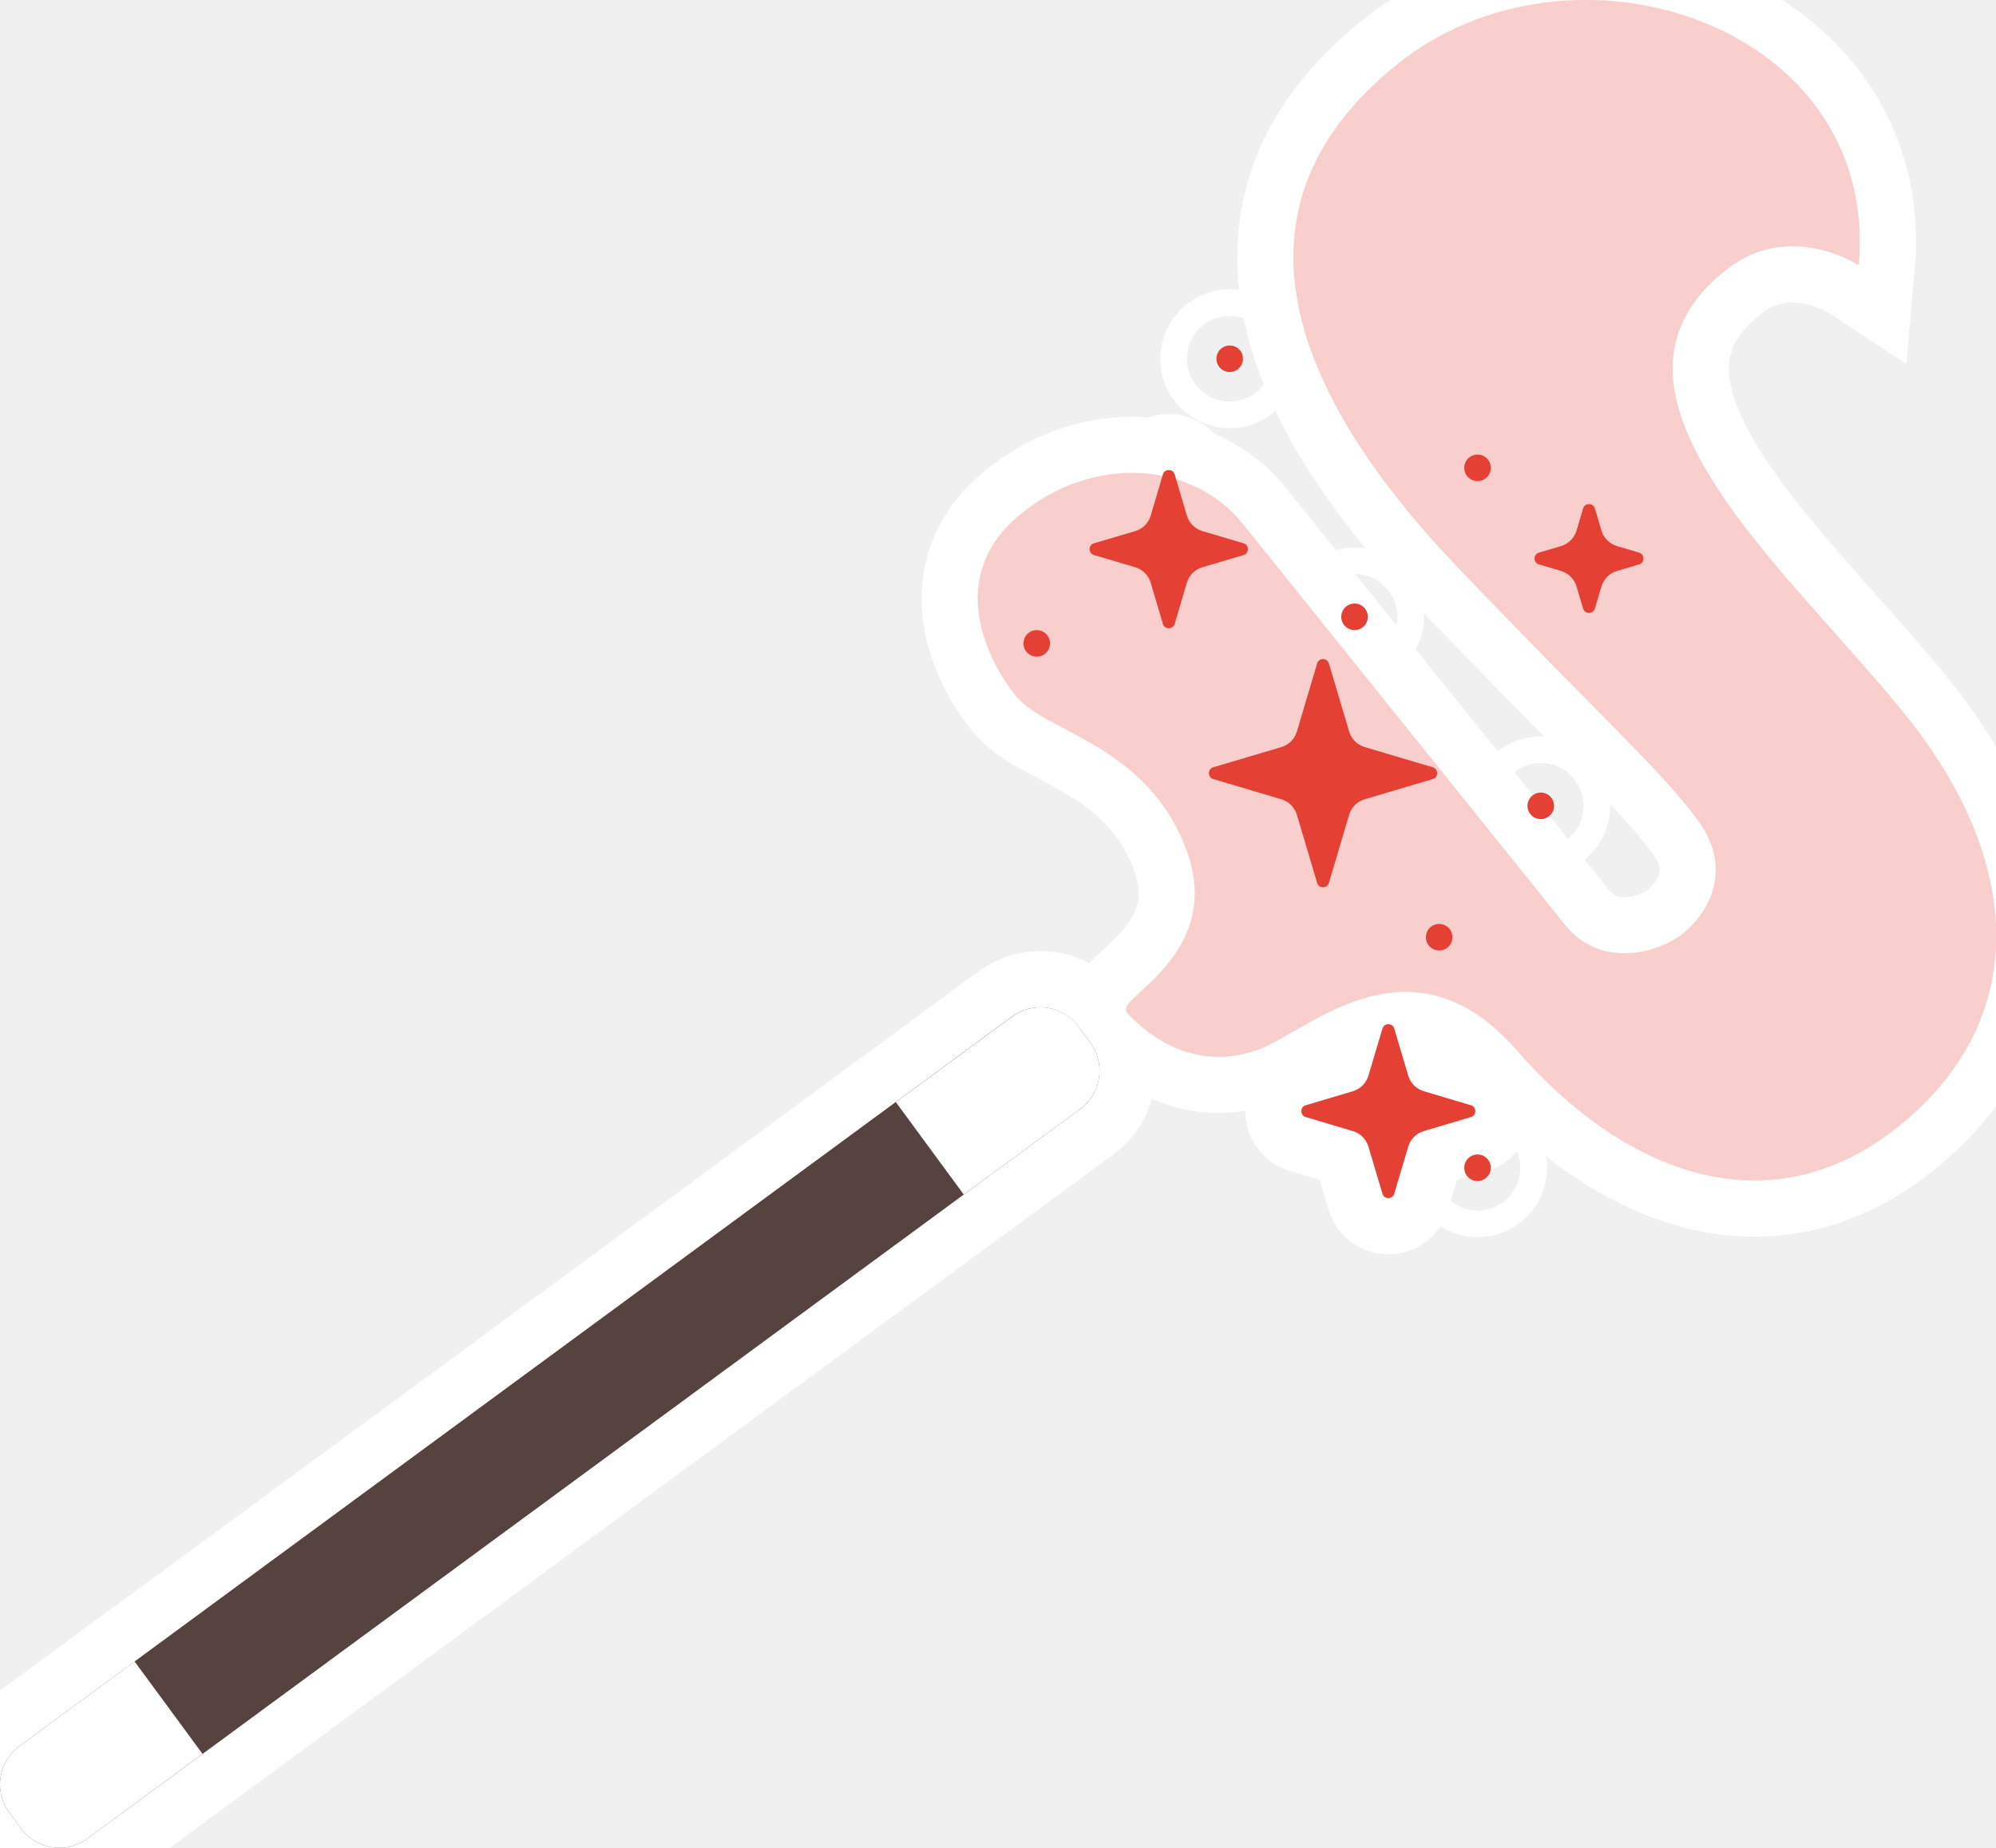
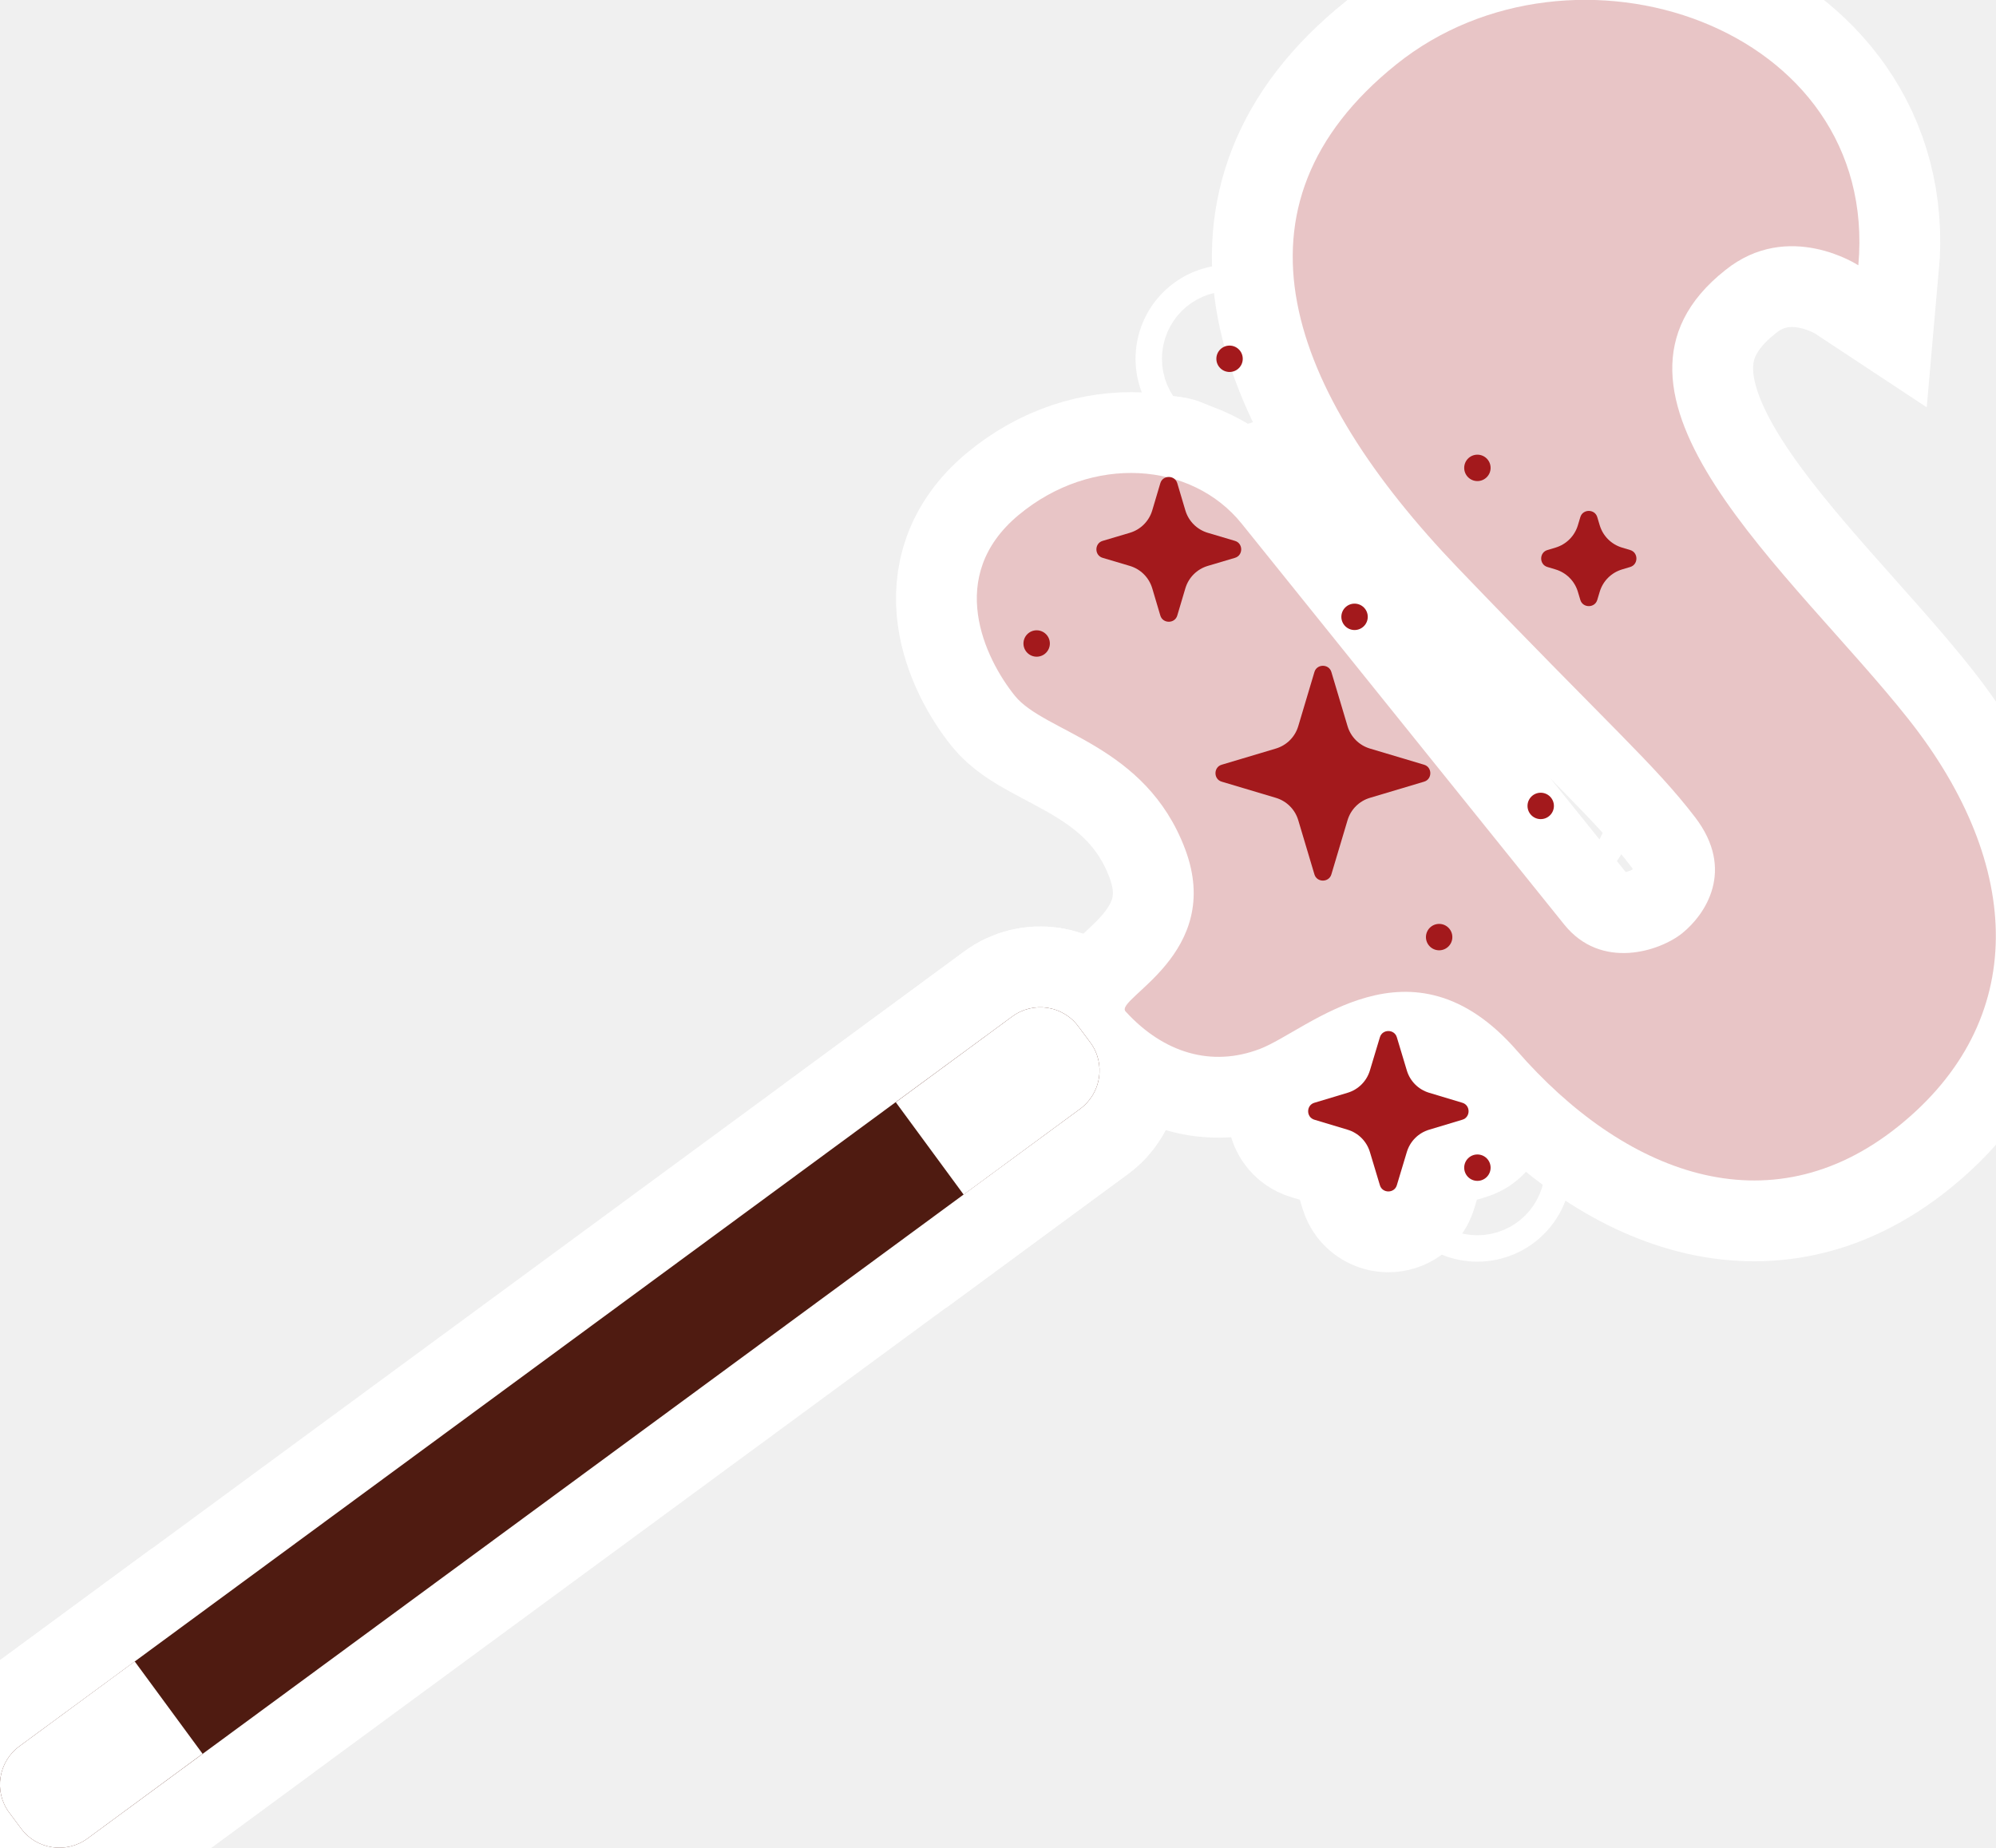
- <svg xmlns="http://www.w3.org/2000/svg" id="Calque_2" data-name="Calque 2" viewBox="0 0 106.64 98.74">
+ <svg xmlns="http://www.w3.org/2000/svg" id="Calque_2" data-name="Calque 2" viewBox="0 0 74.09 68.6">
  <defs>
    <style>
-       .cls-1 {
-         fill: #56423e;
+       .cls-1, .cls-2 {
+         fill: #a3191c;
      }

-       .cls-2 {
+       .cls-3 {
        fill: #fff;
      }

-       .cls-3 {
+       .cls-4 {
        fill: none;
        stroke: #fff;
        stroke-width: 6px;
      }

-       .cls-4, .cls-5 {
-         fill: #e44134;
+       .cls-5 {
+         fill: #4f1b11;
      }

-       .cls-5 {
+       .cls-2 {
        opacity: .25;
      }
    </style>
  </defs>
  <g id="Calque_2-2" data-name="Calque 2">
    <g>
      <g>
        <g>
-           <path class="cls-2" d="M57.62,54.86l.63.85c.83,1.13.59,2.72-.54,3.55L4.66,98.25c-1.12.82-2.71.58-3.54-.55l-.63-.85c-.83-1.13-.58-2.71.54-3.54l53.04-38.99c1.13-.83,2.72-.59,3.55.53Z" />
-           <path class="cls-2" d="M57.62,54.86l.63.85c.83,1.13.59,2.72-.54,3.55l-6.22,4.57-3.63-4.94,6.22-4.57c1.13-.83,2.72-.59,3.55.53Z" />
-           <path class="cls-2" d="M7.19,88.78l3.63,4.94-6.16,4.53c-1.12.82-2.71.58-3.54-.55l-.63-.85c-.83-1.13-.58-2.71.54-3.54l6.16-4.53Z" />
+           <path class="cls-3" d="M40.03,38.11l.44.59c.58.78.41,1.89-.38,2.47L3.24,68.26c-.78.57-1.89.4-2.46-.38l-.44-.59c-.58-.78-.4-1.89.38-2.46l36.85-27.09c.78-.58,1.89-.41,2.46.37Z" />
+           <path class="cls-3" d="M40.03,38.11l.44.59c.58.78.41,1.89-.38,2.47l-4.32,3.18-2.52-3.43,4.32-3.18c.78-.58,1.89-.41,2.46.37Z" />
+           <path class="cls-3" d="M5,61.68l2.52,3.43-4.28,3.15c-.78.57-1.89.4-2.46-.38l-.44-.59c-.58-.78-.4-1.89.38-2.46l4.28-3.15Z" />
        </g>
-         <path class="cls-2" d="M62.76,25.35l.65,2.2c.12.4.43.71.83.83l2.2.65c.31.09.31.54,0,.63l-2.2.65c-.4.12-.71.43-.83.83l-.65,2.2c-.09.31-.54.31-.63,0l-.65-2.2c-.12-.4-.43-.71-.83-.83l-2.2-.65c-.31-.09-.31-.54,0-.63l2.2-.65c.4-.12.71-.43.83-.83l.65-2.2c.09-.31.54-.31.63,0Z" />
-         <path class="cls-2" d="M85.21,27.17l.35,1.18c.12.4.43.71.83.83l1.18.35c.31.09.31.54,0,.63l-1.18.35c-.4.12-.71.43-.83.83l-.35,1.18c-.09.31-.54.31-.63,0l-.35-1.18c-.12-.4-.43-.71-.83-.83l-1.18-.35c-.31-.09-.31-.54,0-.63l1.18-.35c.4-.12.71-.43.83-.83l.35-1.18c.09-.31.54-.31.63,0Z" />
-         <path class="cls-2" d="M71,35.45l1.08,3.64c.12.4.43.71.83.83l3.64,1.08c.31.09.31.54,0,.63l-3.64,1.08c-.4.12-.71.43-.83.83l-1.08,3.64c-.09.31-.54.31-.63,0l-1.08-3.64c-.12-.4-.43-.71-.83-.83l-3.64-1.08c-.31-.09-.31-.54,0-.63l3.64-1.08c.4-.12.71-.43.83-.83l1.08-3.64c.09-.31.54-.31.63,0Z" />
-         <path class="cls-2" d="M74.49,54.96l.75,2.52c.12.4.43.71.83.83l2.52.75c.31.09.31.54,0,.63l-2.52.75c-.4.12-.71.43-.83.83l-.75,2.52c-.09.31-.54.31-.63,0l-.75-2.52c-.12-.4-.43-.71-.83-.83l-2.52-.75c-.31-.09-.31-.54,0-.63l2.52-.75c.4-.12.71-.43.83-.83l.75-2.52c.09-.31.54-.31.63,0Z" />
-         <circle class="cls-2" cx="65.7" cy="19.17" r=".71" />
-         <circle class="cls-2" cx="78.94" cy="25" r=".71" />
-         <circle class="cls-2" cx="55.39" cy="34.38" r=".71" />
-         <circle class="cls-2" cx="72.37" cy="32.96" r=".71" />
-         <circle class="cls-2" cx="76.89" cy="50.08" r=".71" />
-         <circle class="cls-2" cx="82.32" cy="43.06" r=".71" />
-         <circle class="cls-2" cx="78.94" cy="62.4" r=".71" />
-         <path class="cls-2" d="M60.16,54.06c2.01,2.2,4.58,2.98,7.17,1.99s8.08-6.39,13.73.1c5.65,6.49,13.42,9.63,20.39,4.03s6.72-13.92.55-21.73c-6.17-7.81-18.08-17.46-9.8-24.01,3.38-2.72,7.11-.26,7.11-.26,1.15-12.83-15.26-18.31-24.68-10.73s-5.79,17.43,3.31,26.93c8.14,8.5,10.48,10.46,12.66,13.3s.54,5.21-.67,6.19-4.35,2-6.32-.46-14.56-18.11-17.22-21.43-7.99-3.73-11.92-.46-1.8,7.67-.2,9.66,6.98,2.58,9.1,8.19-3.8,8-3.18,8.67Z" />
+         <path class="cls-3" d="M43.7,17.94l.3,1.01c.12.4.43.71.83.83l1.01.3c.31.09.31.54,0,.63l-1.01.3c-.4.12-.71.43-.83.83l-.3,1.01c-.09.31-.54.31-.63,0l-.3-1.01c-.12-.4-.43-.71-.83-.83l-1.01-.3c-.31-.09-.31-.54,0-.63l1.01-.3c.4-.12.71-.43.83-.83l.3-1.01c.09-.31.54-.31.63,0Z" />
+         <path class="cls-3" d="M59.29,19.2l.09.3c.12.4.43.71.83.83l.3.09c.31.09.31.54,0,.63l-.3.09c-.4.12-.71.43-.83.83l-.09.3c-.09.31-.54.31-.63,0l-.09-.3c-.12-.4-.43-.71-.83-.83l-.3-.09c-.31-.09-.31-.54,0-.63l.3-.09c.4-.12.71-.43.83-.83l.09-.3c.09-.31.54-.31.63,0Z" />
+         <path class="cls-3" d="M49.42,24.95l.6,2.01c.12.4.43.71.83.83l2.01.6c.31.09.31.54,0,.63l-2.01.6c-.4.12-.71.43-.83.83l-.6,2.01c-.09.31-.54.31-.63,0l-.6-2.01c-.12-.4-.43-.71-.83-.83l-2.01-.6c-.31-.09-.31-.54,0-.63l2.01-.6c.4-.12.71-.43.83-.83l.6-2.01c.09-.31.54-.31.63,0Z" />
+         <path class="cls-3" d="M51.85,38.51l.37,1.23c.12.4.43.71.83.83l1.23.37c.31.09.31.54,0,.63l-1.23.37c-.4.12-.71.43-.83.83l-.37,1.23c-.09.31-.54.31-.63,0l-.37-1.23c-.12-.4-.43-.71-.83-.83l-1.23-.37c-.31-.09-.31-.54,0-.63l1.23-.37c.4-.12.71-.43.83-.83l.37-1.23c.09-.31.54-.31.63,0Z" />
+         <circle class="cls-3" cx="45.64" cy="13.32" r=".49" />
+         <circle class="cls-3" cx="54.84" cy="17.37" r=".49" />
+         <circle class="cls-3" cx="38.48" cy="23.89" r=".49" />
+         <circle class="cls-3" cx="50.28" cy="22.9" r=".49" />
+         <circle class="cls-3" cx="53.42" cy="34.79" r=".49" />
+         <circle class="cls-3" cx="57.19" cy="29.92" r=".49" />
+         <circle class="cls-3" cx="54.84" cy="43.35" r=".49" />
+         <path class="cls-3" d="M41.79,37.56c1.4,1.53,3.18,2.07,4.98,1.38s5.61-4.44,9.54.07,9.32,6.69,14.16,2.8,4.67-9.67.38-15.1c-4.29-5.43-12.56-12.13-6.81-16.68,2.35-1.89,4.94-.18,4.94-.18.8-8.91-10.6-12.72-17.15-7.46s-4.03,12.11,2.3,18.71c5.66,5.9,7.28,7.27,8.79,9.24s.37,3.62-.47,4.3-3.02,1.39-4.39-.32l-11.97-14.88c-1.85-2.3-5.55-2.59-8.28-.32s-1.25,5.33-.14,6.71,4.85,1.79,6.32,5.69-2.64,5.56-2.21,6.03Z" />
      </g>
      <g>
        <g>
-           <path class="cls-3" d="M57.62,54.86l.63.85c.83,1.13.59,2.72-.54,3.55L4.66,98.25c-1.12.82-2.71.58-3.54-.55l-.63-.85c-.83-1.13-.58-2.71.54-3.54l53.04-38.99c1.13-.83,2.72-.59,3.55.53Z" />
-           <path class="cls-3" d="M57.62,54.86l.63.85c.83,1.13.59,2.72-.54,3.55l-6.22,4.57-3.63-4.94,6.22-4.57c1.13-.83,2.72-.59,3.55.53Z" />
-           <path class="cls-3" d="M7.19,88.78l3.63,4.94-6.16,4.53c-1.12.82-2.71.58-3.54-.55l-.63-.85c-.83-1.13-.58-2.71.54-3.54l6.16-4.53Z" />
+           <path class="cls-4" d="M40.03,38.11l.44.59c.58.78.41,1.89-.38,2.47L3.24,68.26c-.78.57-1.89.4-2.46-.38l-.44-.59c-.58-.78-.4-1.89.38-2.46l36.85-27.09c.78-.58,1.89-.41,2.46.37Z" />
+           <path class="cls-4" d="M40.03,38.11l.44.59c.58.78.41,1.89-.38,2.47l-4.32,3.18-2.52-3.43,4.32-3.18c.78-.58,1.89-.41,2.46.37Z" />
+           <path class="cls-4" d="M5,61.68l2.52,3.43-4.28,3.15c-.78.57-1.89.4-2.46-.38l-.44-.59c-.58-.78-.4-1.89.38-2.46l4.28-3.15Z" />
        </g>
-         <path class="cls-3" d="M62.76,25.35l.65,2.2c.12.4.43.71.83.83l2.2.65c.31.09.31.54,0,.63l-2.2.65c-.4.12-.71.43-.83.83l-.65,2.2c-.09.31-.54.31-.63,0l-.65-2.2c-.12-.4-.43-.71-.83-.83l-2.2-.65c-.31-.09-.31-.54,0-.63l2.2-.65c.4-.12.71-.43.83-.83l.65-2.2c.09-.31.54-.31.63,0Z" />
-         <path class="cls-3" d="M85.21,27.17l.35,1.18c.12.4.43.71.83.83l1.18.35c.31.09.31.54,0,.63l-1.18.35c-.4.12-.71.43-.83.83l-.35,1.18c-.09.31-.54.31-.63,0l-.35-1.18c-.12-.4-.43-.71-.83-.83l-1.18-.35c-.31-.09-.31-.54,0-.63l1.18-.35c.4-.12.71-.43.83-.83l.35-1.18c.09-.31.54-.31.63,0Z" />
-         <path class="cls-3" d="M71,35.45l1.08,3.64c.12.4.43.71.83.83l3.64,1.08c.31.09.31.54,0,.63l-3.64,1.08c-.4.12-.71.43-.83.83l-1.08,3.64c-.09.31-.54.31-.63,0l-1.08-3.64c-.12-.4-.43-.71-.83-.83l-3.64-1.08c-.31-.09-.31-.54,0-.63l3.64-1.08c.4-.12.71-.43.83-.83l1.08-3.64c.09-.31.54-.31.63,0Z" />
-         <path class="cls-3" d="M74.49,54.96l.75,2.52c.12.4.43.71.83.83l2.52.75c.31.09.31.54,0,.63l-2.52.75c-.4.12-.71.43-.83.83l-.75,2.52c-.09.31-.54.31-.63,0l-.75-2.52c-.12-.4-.43-.71-.83-.83l-2.52-.75c-.31-.09-.31-.54,0-.63l2.52-.75c.4-.12.71-.43.83-.83l.75-2.52c.09-.31.54-.31.63,0Z" />
-         <circle class="cls-3" cx="65.7" cy="19.17" r=".71" />
-         <circle class="cls-3" cx="78.94" cy="25" r=".71" />
-         <circle class="cls-3" cx="55.39" cy="34.38" r=".71" />
-         <circle class="cls-3" cx="72.37" cy="32.96" r=".71" />
-         <circle class="cls-3" cx="76.89" cy="50.08" r=".71" />
-         <circle class="cls-3" cx="82.32" cy="43.06" r=".71" />
-         <circle class="cls-3" cx="78.94" cy="62.4" r=".71" />
-         <path class="cls-3" d="M60.16,54.06c2.01,2.2,4.58,2.98,7.17,1.99s8.08-6.39,13.73.1c5.65,6.49,13.42,9.63,20.39,4.03s6.72-13.92.55-21.73c-6.17-7.81-18.08-17.46-9.8-24.01,3.38-2.72,7.11-.26,7.11-.26,1.15-12.83-15.26-18.31-24.68-10.73s-5.79,17.43,3.31,26.93c8.14,8.5,10.48,10.46,12.66,13.3s.54,5.21-.67,6.19-4.35,2-6.32-.46-14.56-18.11-17.22-21.43-7.99-3.73-11.92-.46-1.8,7.67-.2,9.66,6.98,2.58,9.1,8.19-3.8,8-3.18,8.67Z" />
+         <path class="cls-4" d="M43.7,17.94l.3,1.01c.12.4.43.71.83.83l1.01.3c.31.09.31.54,0,.63l-1.01.3c-.4.12-.71.43-.83.83l-.3,1.01c-.09.31-.54.31-.63,0l-.3-1.01c-.12-.4-.43-.71-.83-.83l-1.01-.3c-.31-.09-.31-.54,0-.63l1.01-.3c.4-.12.71-.43.83-.83l.3-1.01c.09-.31.54-.31.63,0Z" />
+         <path class="cls-4" d="M59.29,19.2l.09.3c.12.4.43.71.83.83l.3.09c.31.09.31.54,0,.63l-.3.09c-.4.12-.71.43-.83.83l-.09.3c-.09.31-.54.31-.63,0l-.09-.3c-.12-.4-.43-.71-.83-.83l-.3-.09c-.31-.09-.31-.54,0-.63l.3-.09c.4-.12.71-.43.83-.83l.09-.3c.09-.31.54-.31.63,0Z" />
+         <path class="cls-4" d="M49.42,24.95l.6,2.01c.12.4.43.71.83.83l2.01.6c.31.09.31.54,0,.63l-2.01.6c-.4.12-.71.43-.83.83l-.6,2.01c-.09.31-.54.31-.63,0l-.6-2.01c-.12-.4-.43-.71-.83-.83l-2.01-.6c-.31-.09-.31-.54,0-.63l2.01-.6c.4-.12.71-.43.83-.83l.6-2.01c.09-.31.54-.31.63,0Z" />
+         <path class="cls-4" d="M51.85,38.51l.37,1.23c.12.4.43.71.83.83l1.23.37c.31.09.31.54,0,.63l-1.23.37c-.4.12-.71.43-.83.83l-.37,1.23c-.09.31-.54.31-.63,0l-.37-1.23c-.12-.4-.43-.71-.83-.83l-1.23-.37c-.31-.09-.31-.54,0-.63l1.23-.37c.4-.12.71-.43.83-.83l.37-1.23c.09-.31.54-.31.63,0Z" />
+         <circle class="cls-4" cx="45.64" cy="13.32" r=".49" />
+         <circle class="cls-4" cx="54.84" cy="17.37" r=".49" />
+         <circle class="cls-4" cx="38.48" cy="23.89" r=".49" />
+         <circle class="cls-4" cx="50.28" cy="22.9" r=".49" />
+         <circle class="cls-4" cx="53.42" cy="34.79" r=".49" />
+         <circle class="cls-4" cx="57.19" cy="29.92" r=".49" />
+         <circle class="cls-4" cx="54.84" cy="43.35" r=".49" />
+         <path class="cls-4" d="M41.79,37.56c1.4,1.53,3.18,2.07,4.98,1.38s5.61-4.44,9.54.07,9.32,6.69,14.16,2.8,4.67-9.67.38-15.1c-4.29-5.43-12.56-12.13-6.81-16.68,2.35-1.89,4.94-.18,4.94-.18.8-8.91-10.6-12.72-17.15-7.46s-4.03,12.11,2.3,18.71c5.66,5.9,7.28,7.27,8.79,9.24s.37,3.62-.47,4.3-3.02,1.39-4.39-.32l-11.97-14.88c-1.85-2.3-5.55-2.59-8.28-.32s-1.25,5.33-.14,6.71,4.85,1.79,6.32,5.69-2.64,5.56-2.21,6.03Z" />
      </g>
      <g>
        <g>
-           <path class="cls-1" d="M57.62,54.86l.63.85c.83,1.13.59,2.72-.54,3.55L4.66,98.25c-1.12.82-2.71.58-3.54-.55l-.63-.85c-.83-1.13-.58-2.71.54-3.54l53.04-38.99c1.13-.83,2.72-.59,3.55.53Z" />
-           <path class="cls-2" d="M57.62,54.86l.63.85c.83,1.13.59,2.72-.54,3.55l-6.22,4.57-3.63-4.94,6.22-4.57c1.13-.83,2.72-.59,3.55.53Z" />
-           <path class="cls-2" d="M7.19,88.78l3.63,4.94-6.16,4.53c-1.12.82-2.71.58-3.54-.55l-.63-.85c-.83-1.13-.58-2.71.54-3.54l6.16-4.53Z" />
+           <path class="cls-5" d="M40.03,38.11l.44.59c.58.78.41,1.89-.38,2.47L3.24,68.26c-.78.57-1.89.4-2.46-.38l-.44-.59c-.58-.78-.4-1.89.38-2.46l36.85-27.09c.78-.58,1.89-.41,2.46.37Z" />
+           <path class="cls-3" d="M40.03,38.11l.44.59c.58.78.41,1.89-.38,2.47l-4.32,3.18-2.52-3.43,4.32-3.18c.78-.58,1.89-.41,2.46.37Z" />
+           <path class="cls-3" d="M5,61.68l2.52,3.43-4.28,3.15c-.78.57-1.89.4-2.46-.38l-.44-.59c-.58-.78-.4-1.89.38-2.46l4.28-3.15Z" />
        </g>
-         <path class="cls-4" d="M62.76,25.35l.65,2.2c.12.4.43.71.83.83l2.2.65c.31.09.31.54,0,.63l-2.2.65c-.4.12-.71.43-.83.83l-.65,2.2c-.09.31-.54.31-.63,0l-.65-2.2c-.12-.4-.43-.71-.83-.83l-2.2-.65c-.31-.09-.31-.54,0-.63l2.2-.65c.4-.12.71-.43.83-.83l.65-2.2c.09-.31.54-.31.63,0Z" />
-         <path class="cls-4" d="M85.21,27.17l.35,1.18c.12.4.43.71.83.83l1.18.35c.31.09.31.54,0,.63l-1.18.35c-.4.12-.71.43-.83.83l-.35,1.18c-.09.31-.54.31-.63,0l-.35-1.18c-.12-.4-.43-.71-.83-.83l-1.18-.35c-.31-.09-.31-.54,0-.63l1.18-.35c.4-.12.71-.43.83-.83l.35-1.18c.09-.31.54-.31.63,0Z" />
-         <path class="cls-4" d="M71,35.45l1.08,3.64c.12.4.43.71.83.83l3.64,1.08c.31.09.31.54,0,.63l-3.64,1.08c-.4.12-.71.43-.83.83l-1.08,3.64c-.09.31-.54.31-.63,0l-1.08-3.64c-.12-.4-.43-.71-.83-.83l-3.64-1.08c-.31-.09-.31-.54,0-.63l3.64-1.08c.4-.12.71-.43.83-.83l1.08-3.64c.09-.31.54-.31.63,0Z" />
-         <path class="cls-4" d="M74.49,54.96l.75,2.52c.12.4.43.71.83.83l2.52.75c.31.09.31.54,0,.63l-2.52.75c-.4.12-.71.43-.83.83l-.75,2.52c-.09.31-.54.31-.63,0l-.75-2.52c-.12-.4-.43-.71-.83-.83l-2.52-.75c-.31-.09-.31-.54,0-.63l2.52-.75c.4-.12.71-.43.83-.83l.75-2.52c.09-.31.54-.31.63,0Z" />
-         <circle class="cls-4" cx="65.7" cy="19.17" r=".71" />
-         <circle class="cls-4" cx="78.94" cy="25" r=".71" />
-         <circle class="cls-4" cx="55.39" cy="34.38" r=".71" />
-         <circle class="cls-4" cx="72.37" cy="32.96" r=".71" />
-         <circle class="cls-4" cx="76.89" cy="50.08" r=".71" />
-         <circle class="cls-4" cx="82.32" cy="43.06" r=".71" />
-         <circle class="cls-4" cx="78.94" cy="62.4" r=".71" />
-         <path class="cls-5" d="M60.16,54.06c2.01,2.2,4.58,2.98,7.17,1.99s8.08-6.39,13.73.1c5.65,6.49,13.42,9.63,20.39,4.03s6.72-13.92.55-21.73c-6.17-7.81-18.08-17.46-9.8-24.01,3.38-2.72,7.11-.26,7.11-.26,1.15-12.83-15.26-18.31-24.68-10.73s-5.79,17.43,3.31,26.93c8.14,8.5,10.48,10.46,12.66,13.3s.54,5.21-.67,6.19-4.35,2-6.32-.46-14.56-18.11-17.22-21.43-7.99-3.73-11.92-.46-1.8,7.67-.2,9.66,6.98,2.58,9.1,8.19-3.8,8-3.18,8.67Z" />
+         <path class="cls-1" d="M43.7,17.94l.3,1.01c.12.4.43.71.83.83l1.01.3c.31.09.31.54,0,.63l-1.01.3c-.4.12-.71.43-.83.83l-.3,1.01c-.09.31-.54.31-.63,0l-.3-1.01c-.12-.4-.43-.71-.83-.83l-1.01-.3c-.31-.09-.31-.54,0-.63l1.01-.3c.4-.12.71-.43.83-.83l.3-1.01c.09-.31.54-.31.63,0Z" />
+         <path class="cls-1" d="M59.29,19.2l.09.3c.12.4.43.71.83.83l.3.09c.31.09.31.54,0,.63l-.3.09c-.4.12-.71.43-.83.83l-.09.3c-.09.31-.54.31-.63,0l-.09-.3c-.12-.4-.43-.71-.83-.83l-.3-.09c-.31-.09-.31-.54,0-.63l.3-.09c.4-.12.71-.43.83-.83l.09-.3c.09-.31.54-.31.63,0Z" />
+         <path class="cls-1" d="M49.42,24.95l.6,2.01c.12.4.43.71.83.83l2.01.6c.31.09.31.54,0,.63l-2.01.6c-.4.12-.71.43-.83.83l-.6,2.01c-.09.31-.54.31-.63,0l-.6-2.01c-.12-.4-.43-.71-.83-.83l-2.01-.6c-.31-.09-.31-.54,0-.63l2.01-.6c.4-.12.71-.43.83-.83l.6-2.01c.09-.31.54-.31.63,0Z" />
+         <path class="cls-1" d="M51.85,38.51l.37,1.23c.12.4.43.71.83.83l1.23.37c.31.09.31.54,0,.63l-1.23.37c-.4.12-.71.43-.83.83l-.37,1.23c-.09.31-.54.31-.63,0l-.37-1.23c-.12-.4-.43-.71-.83-.83l-1.23-.37c-.31-.09-.31-.54,0-.63l1.23-.37c.4-.12.71-.43.83-.83l.37-1.23c.09-.31.54-.31.63,0Z" />
+         <circle class="cls-1" cx="45.64" cy="13.32" r=".49" />
+         <circle class="cls-1" cx="54.84" cy="17.37" r=".49" />
+         <circle class="cls-1" cx="38.48" cy="23.89" r=".49" />
+         <circle class="cls-1" cx="50.28" cy="22.9" r=".49" />
+         <circle class="cls-1" cx="53.42" cy="34.79" r=".49" />
+         <circle class="cls-1" cx="57.19" cy="29.92" r=".49" />
+         <circle class="cls-1" cx="54.84" cy="43.35" r=".49" />
+         <path class="cls-2" d="M41.79,37.56c1.4,1.53,3.18,2.07,4.98,1.38s5.61-4.44,9.54.07,9.32,6.69,14.16,2.8,4.67-9.67.38-15.1c-4.29-5.43-12.56-12.13-6.81-16.68,2.35-1.89,4.94-.18,4.94-.18.8-8.91-10.6-12.72-17.15-7.46s-4.03,12.11,2.3,18.71c5.66,5.9,7.28,7.27,8.79,9.24s.37,3.62-.47,4.3-3.02,1.39-4.39-.32l-11.97-14.88c-1.85-2.3-5.55-2.59-8.28-.32s-1.25,5.33-.14,6.71,4.85,1.79,6.32,5.69-2.64,5.56-2.21,6.03Z" />
      </g>
    </g>
  </g>
</svg>
